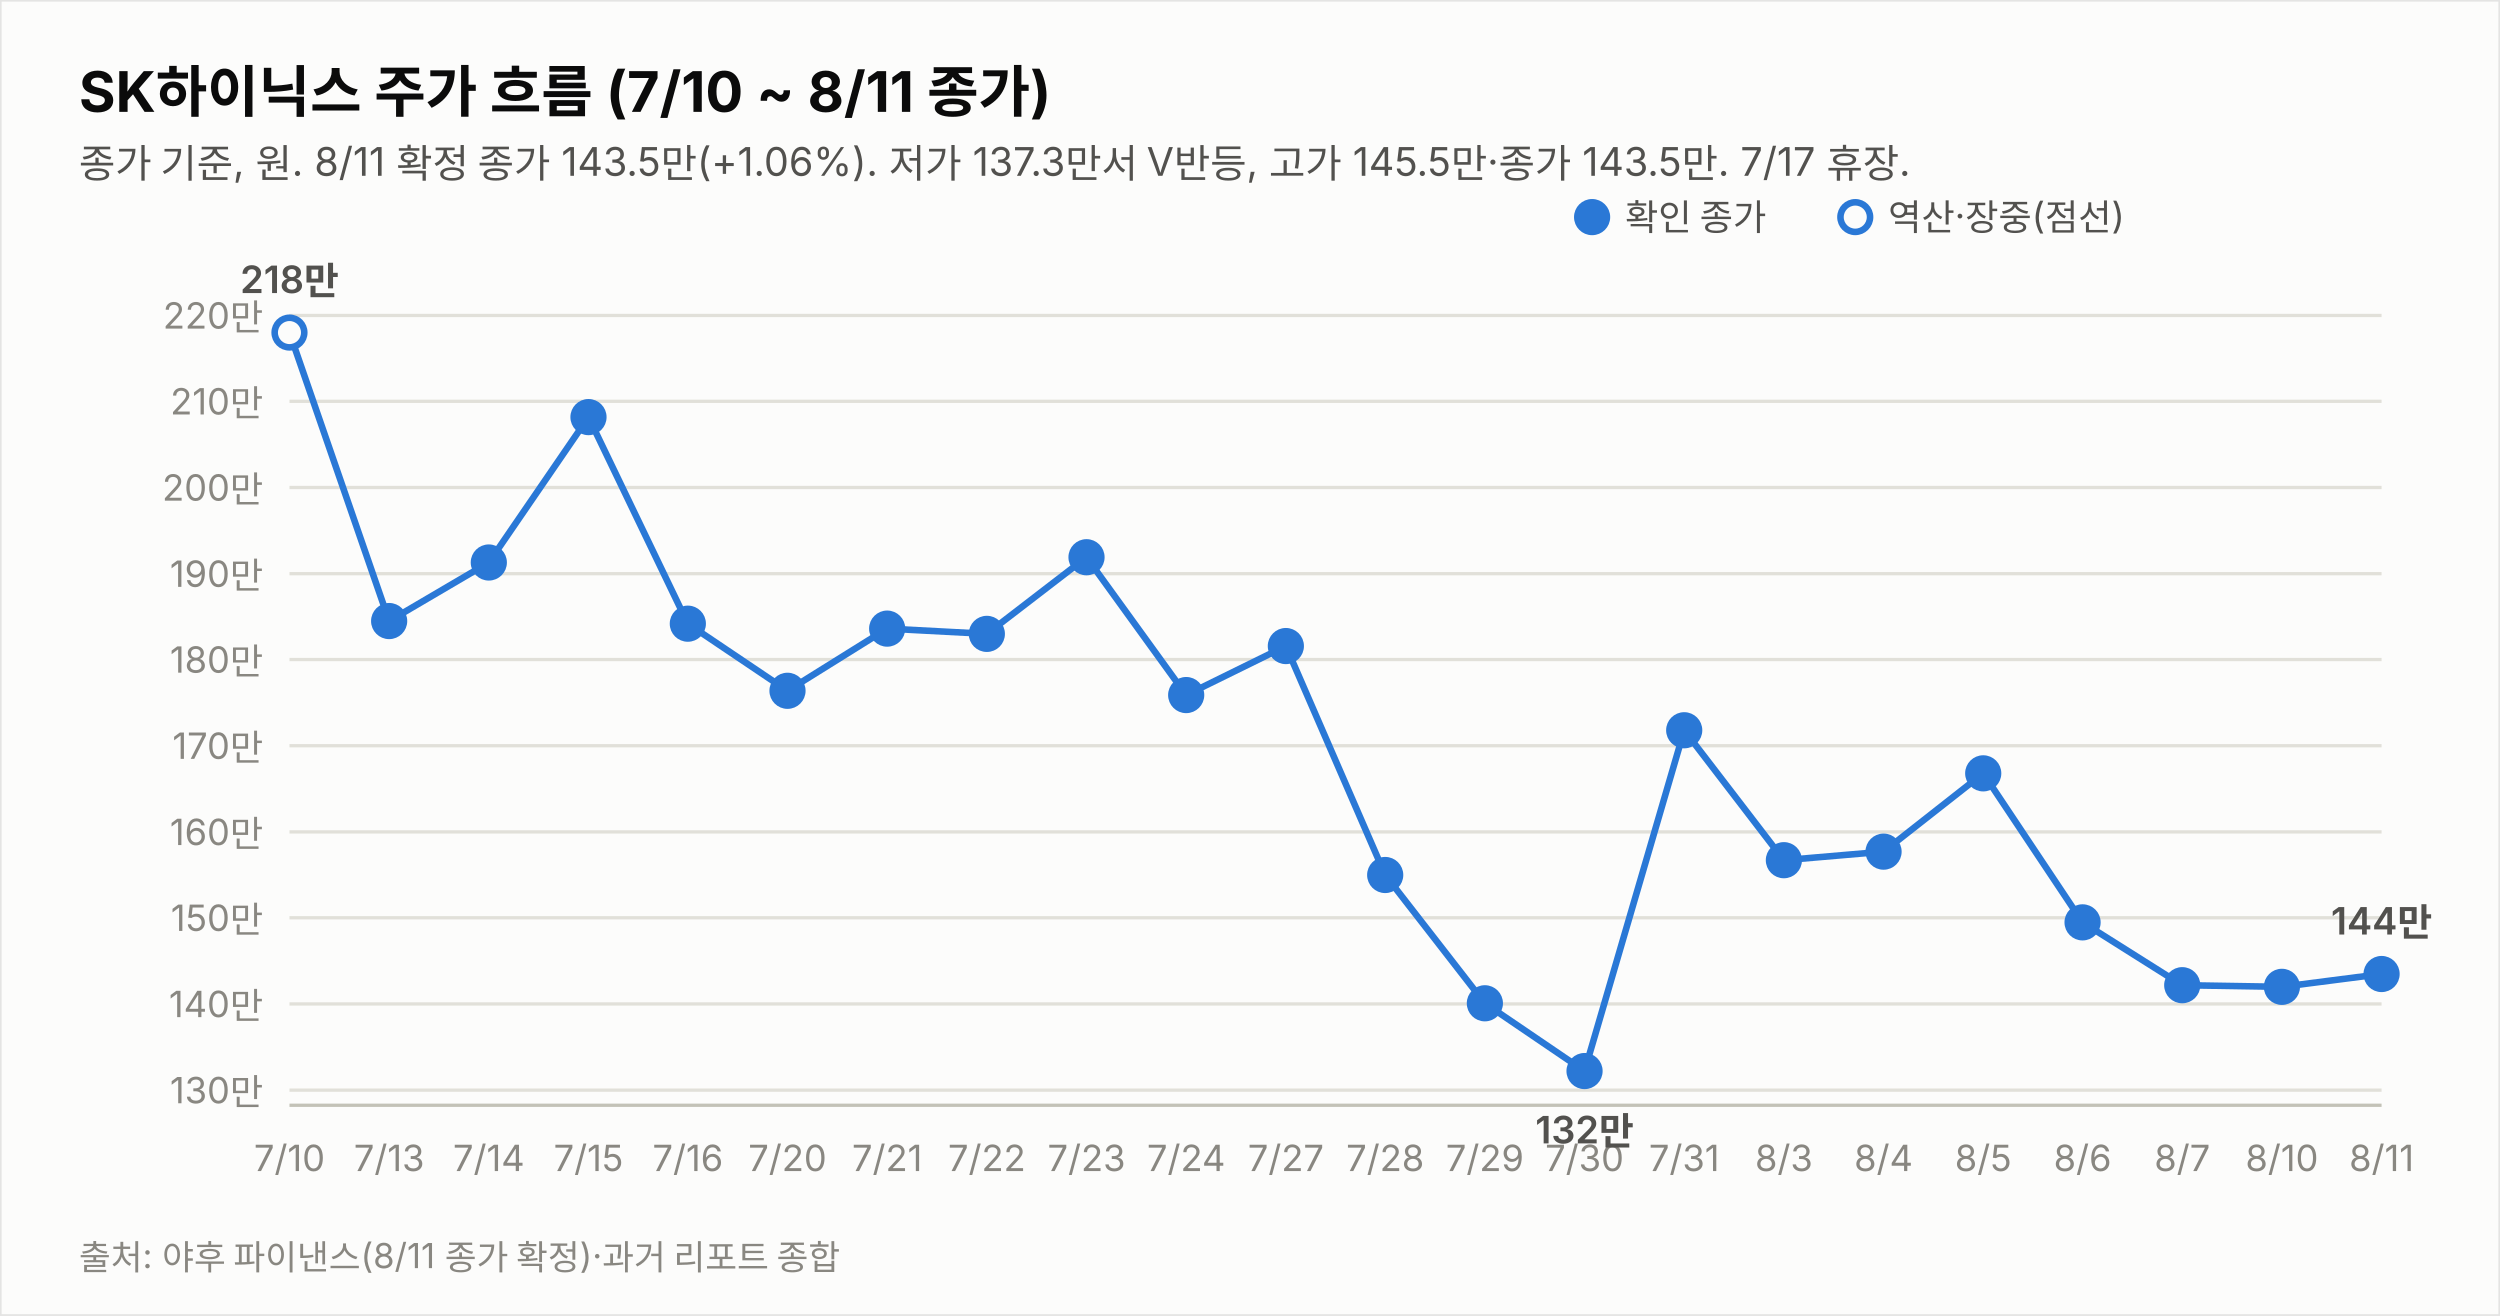
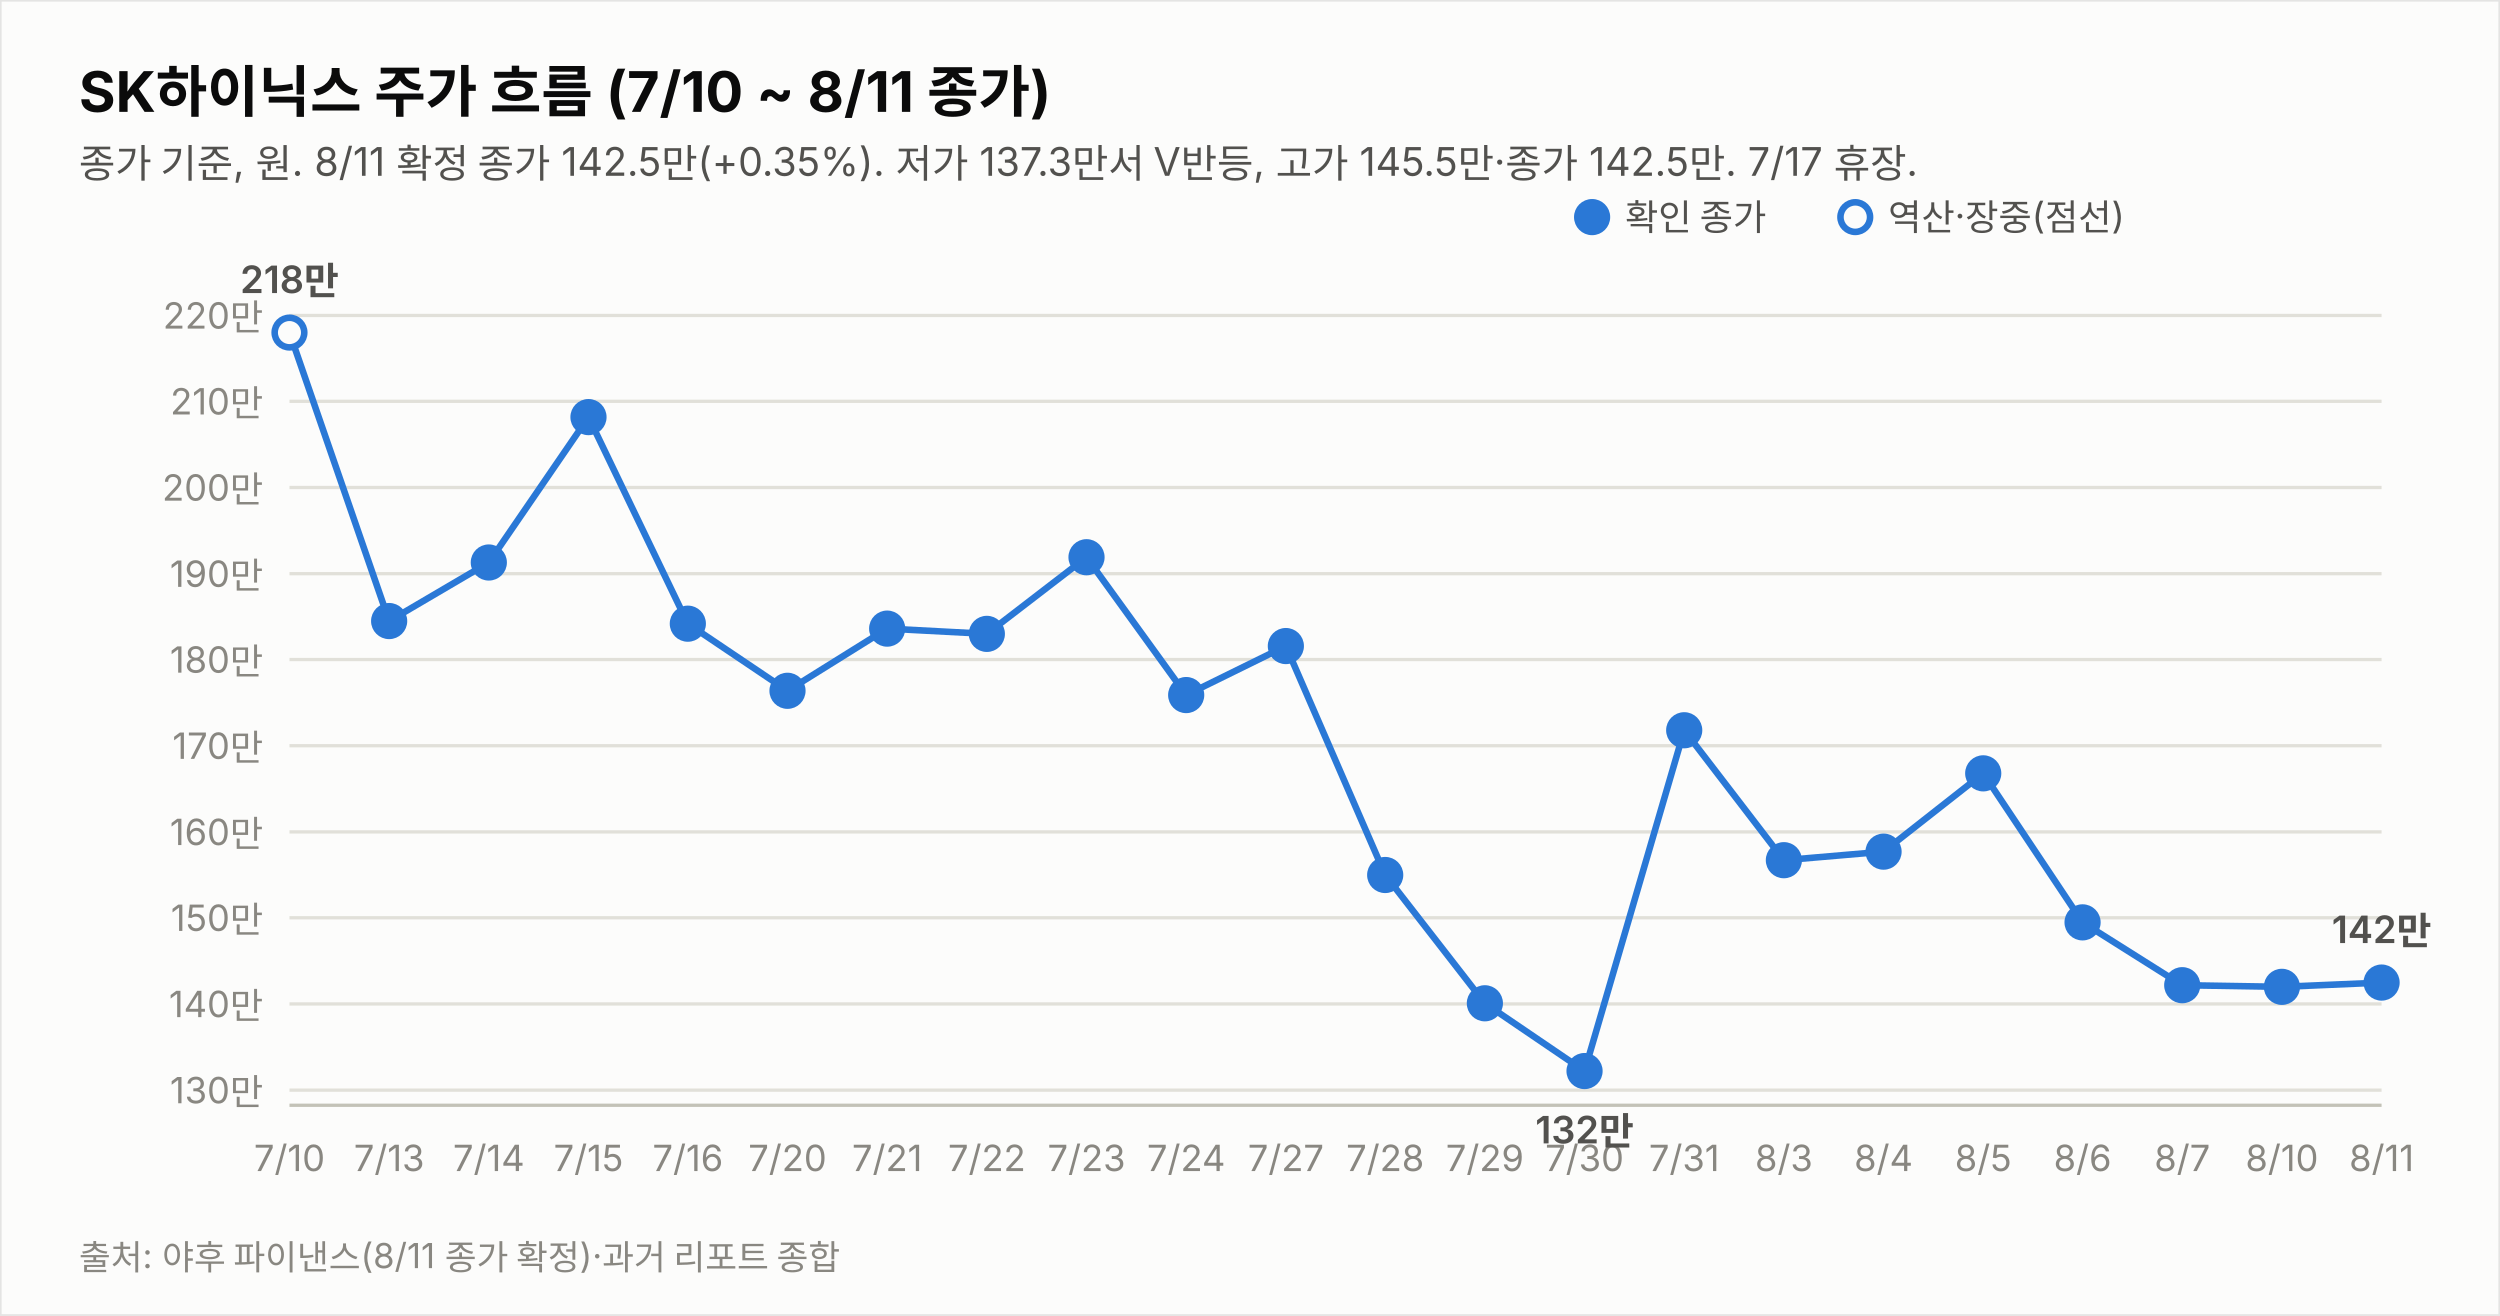
<svg xmlns="http://www.w3.org/2000/svg" width="760" height="400" viewBox="0 0 760 400" font-family="system-ui,-apple-system,&quot;Segoe UI&quot;,&quot;Malgun Gothic&quot;,&quot;Apple SD Gothic Neo&quot;,sans-serif">
  <rect width="760" height="400" fill="#fcfcfb" stroke="rgba(11,11,11,0.10)" />
  <text x="24" y="34" font-size="17" font-weight="700" fill="#0b0b0b">SK하이닉스 주가 흐름 (7/10 ~ 8/11 종가)</text>
-   <text x="24" y="54" font-size="12" fill="#52514e">종가 기준, 원. 8/11 확정 종가 143.5만(+1.06%). 저가 137.3만서 V반등, 고가 145.5만·종가 143.5만. 7/17 휴장.</text>
+   <text x="24" y="54" font-size="12" fill="#52514e">종가 기준, 원. 8/11 확정 종가 142.5만(+0.35%). 저가 137.3만서 V반등, 고가 145.5만·종가 142.5만. 7/17 휴장.</text>
  <line x1="88" y1="331.4" x2="724" y2="331.4" stroke="#e1e0d9" stroke-width="1" />
  <text x="80" y="335.4" font-size="11" fill="#898781" text-anchor="end" style="font-variant-numeric:tabular-nums">130만</text>
  <line x1="88" y1="305.2" x2="724" y2="305.2" stroke="#e1e0d9" stroke-width="1" />
  <text x="80" y="309.2" font-size="11" fill="#898781" text-anchor="end" style="font-variant-numeric:tabular-nums">140만</text>
  <line x1="88" y1="279.0" x2="724" y2="279.0" stroke="#e1e0d9" stroke-width="1" />
  <text x="80" y="283.0" font-size="11" fill="#898781" text-anchor="end" style="font-variant-numeric:tabular-nums">150만</text>
  <line x1="88" y1="252.9" x2="724" y2="252.9" stroke="#e1e0d9" stroke-width="1" />
  <text x="80" y="256.9" font-size="11" fill="#898781" text-anchor="end" style="font-variant-numeric:tabular-nums">160만</text>
  <line x1="88" y1="226.7" x2="724" y2="226.7" stroke="#e1e0d9" stroke-width="1" />
  <text x="80" y="230.7" font-size="11" fill="#898781" text-anchor="end" style="font-variant-numeric:tabular-nums">170만</text>
  <line x1="88" y1="200.5" x2="724" y2="200.5" stroke="#e1e0d9" stroke-width="1" />
  <text x="80" y="204.5" font-size="11" fill="#898781" text-anchor="end" style="font-variant-numeric:tabular-nums">180만</text>
  <line x1="88" y1="174.4" x2="724" y2="174.4" stroke="#e1e0d9" stroke-width="1" />
  <text x="80" y="178.4" font-size="11" fill="#898781" text-anchor="end" style="font-variant-numeric:tabular-nums">190만</text>
  <line x1="88" y1="148.2" x2="724" y2="148.2" stroke="#e1e0d9" stroke-width="1" />
  <text x="80" y="152.2" font-size="11" fill="#898781" text-anchor="end" style="font-variant-numeric:tabular-nums">200만</text>
  <line x1="88" y1="122.0" x2="724" y2="122.0" stroke="#e1e0d9" stroke-width="1" />
  <text x="80" y="126.0" font-size="11" fill="#898781" text-anchor="end" style="font-variant-numeric:tabular-nums">210만</text>
  <line x1="88" y1="95.9" x2="724" y2="95.9" stroke="#e1e0d9" stroke-width="1" />
  <text x="80" y="99.9" font-size="11" fill="#898781" text-anchor="end" style="font-variant-numeric:tabular-nums">220만</text>
  <line x1="88" y1="336" x2="724" y2="336" stroke="#c3c2b7" stroke-width="1" />
-   <path d="M88.0,101.1 L118.3,188.8 L148.6,171.0 L178.9,126.8 L209.1,189.6 L239.4,210.0 L269.7,191.1 L300.0,192.7 L330.3,169.4 L360.6,211.3 L390.9,196.4 L421.1,266.0 L451.4,305.0 L481.7,325.6 L512.0,222.0 L542.3,261.5 L572.6,258.9 L602.9,235.1 L633.1,280.4 L663.4,299.5 L693.7,300.0 L724.0,296.1" fill="none" stroke="#2a78d6" stroke-width="2" />
+   <path d="M88.0,101.1 L118.3,188.8 L148.6,171.0 L178.9,126.8 L209.1,189.6 L239.4,210.0 L269.7,191.1 L300.0,192.7 L330.3,169.4 L360.6,211.3 L390.9,196.4 L421.1,266.0 L451.4,305.0 L481.7,325.6 L512.0,222.0 L542.3,261.5 L572.6,258.9 L602.9,235.1 L633.1,280.4 L663.4,299.5 L693.7,300.0 L724.0,298.7" fill="none" stroke="#2a78d6" stroke-width="2" />
  <circle cx="88.0" cy="101.1" r="4.5" fill="#fcfcfb" stroke="#2a78d6" stroke-width="2" />
  <text x="88.0" y="356" font-size="11" fill="#898781" text-anchor="middle">7/10</text>
  <text x="88.0" y="89.1" font-size="11.5" font-weight="600" fill="#52514e" text-anchor="middle" style="font-variant-numeric:tabular-nums">218만</text>
  <circle cx="118.3" cy="188.8" r="4.5" fill="#2a78d6" stroke="#2a78d6" stroke-width="2" />
  <text x="118.3" y="356" font-size="11" fill="#898781" text-anchor="middle">7/13</text>
  <circle cx="148.6" cy="171.0" r="4.5" fill="#2a78d6" stroke="#2a78d6" stroke-width="2" />
  <text x="148.6" y="356" font-size="11" fill="#898781" text-anchor="middle">7/14</text>
  <circle cx="178.9" cy="126.8" r="4.5" fill="#2a78d6" stroke="#2a78d6" stroke-width="2" />
  <text x="178.9" y="356" font-size="11" fill="#898781" text-anchor="middle">7/15</text>
  <circle cx="209.1" cy="189.6" r="4.5" fill="#2a78d6" stroke="#2a78d6" stroke-width="2" />
  <text x="209.1" y="356" font-size="11" fill="#898781" text-anchor="middle">7/16</text>
  <circle cx="239.4" cy="210.0" r="4.5" fill="#2a78d6" stroke="#2a78d6" stroke-width="2" />
  <text x="239.4" y="356" font-size="11" fill="#898781" text-anchor="middle">7/20</text>
  <circle cx="269.7" cy="191.1" r="4.5" fill="#2a78d6" stroke="#2a78d6" stroke-width="2" />
  <text x="269.7" y="356" font-size="11" fill="#898781" text-anchor="middle">7/21</text>
  <circle cx="300.0" cy="192.7" r="4.5" fill="#2a78d6" stroke="#2a78d6" stroke-width="2" />
  <text x="300.0" y="356" font-size="11" fill="#898781" text-anchor="middle">7/22</text>
  <circle cx="330.3" cy="169.4" r="4.5" fill="#2a78d6" stroke="#2a78d6" stroke-width="2" />
  <text x="330.3" y="356" font-size="11" fill="#898781" text-anchor="middle">7/23</text>
  <circle cx="360.6" cy="211.3" r="4.5" fill="#2a78d6" stroke="#2a78d6" stroke-width="2" />
  <text x="360.6" y="356" font-size="11" fill="#898781" text-anchor="middle">7/24</text>
  <circle cx="390.9" cy="196.4" r="4.5" fill="#2a78d6" stroke="#2a78d6" stroke-width="2" />
  <text x="390.9" y="356" font-size="11" fill="#898781" text-anchor="middle">7/27</text>
  <circle cx="421.1" cy="266.0" r="4.5" fill="#2a78d6" stroke="#2a78d6" stroke-width="2" />
  <text x="421.1" y="356" font-size="11" fill="#898781" text-anchor="middle">7/28</text>
  <circle cx="451.4" cy="305.0" r="4.5" fill="#2a78d6" stroke="#2a78d6" stroke-width="2" />
  <text x="451.4" y="356" font-size="11" fill="#898781" text-anchor="middle">7/29</text>
  <circle cx="481.7" cy="325.6" r="4.5" fill="#2a78d6" stroke="#2a78d6" stroke-width="2" />
  <text x="481.7" y="356" font-size="11" fill="#898781" text-anchor="middle">7/30</text>
  <text x="481.7" y="347.6" font-size="11.5" font-weight="600" fill="#52514e" text-anchor="middle" style="font-variant-numeric:tabular-nums">132만</text>
  <circle cx="512.0" cy="222.0" r="4.5" fill="#2a78d6" stroke="#2a78d6" stroke-width="2" />
  <text x="512.0" y="356" font-size="11" fill="#898781" text-anchor="middle">7/31</text>
  <circle cx="542.3" cy="261.5" r="4.5" fill="#2a78d6" stroke="#2a78d6" stroke-width="2" />
  <text x="542.3" y="356" font-size="11" fill="#898781" text-anchor="middle">8/3</text>
  <circle cx="572.6" cy="258.9" r="4.5" fill="#2a78d6" stroke="#2a78d6" stroke-width="2" />
  <text x="572.6" y="356" font-size="11" fill="#898781" text-anchor="middle">8/4</text>
  <circle cx="602.9" cy="235.1" r="4.5" fill="#2a78d6" stroke="#2a78d6" stroke-width="2" />
  <text x="602.9" y="356" font-size="11" fill="#898781" text-anchor="middle">8/5</text>
  <circle cx="633.1" cy="280.4" r="4.5" fill="#2a78d6" stroke="#2a78d6" stroke-width="2" />
  <text x="633.1" y="356" font-size="11" fill="#898781" text-anchor="middle">8/6</text>
  <circle cx="663.4" cy="299.5" r="4.5" fill="#2a78d6" stroke="#2a78d6" stroke-width="2" />
  <text x="663.4" y="356" font-size="11" fill="#898781" text-anchor="middle">8/7</text>
  <circle cx="693.7" cy="300.0" r="4.5" fill="#2a78d6" stroke="#2a78d6" stroke-width="2" />
  <text x="693.7" y="356" font-size="11" fill="#898781" text-anchor="middle">8/10</text>
-   <circle cx="724.0" cy="296.1" r="4.5" fill="#2a78d6" stroke="#2a78d6" stroke-width="2" />
+   <circle cx="724.0" cy="298.7" r="4.5" fill="#2a78d6" stroke="#2a78d6" stroke-width="2" />
  <text x="724.0" y="356" font-size="11" fill="#898781" text-anchor="middle">8/11</text>
-   <text x="724.0" y="284.1" font-size="11.5" font-weight="600" fill="#52514e" text-anchor="middle" style="font-variant-numeric:tabular-nums">144만</text>
+   <text x="724.0" y="286.7" font-size="11.5" font-weight="600" fill="#52514e" text-anchor="middle" style="font-variant-numeric:tabular-nums">142만</text>
  <circle cx="484" cy="66" r="4.5" fill="#2a78d6" stroke="#2a78d6" stroke-width="2" />
  <text x="494" y="70" font-size="11" fill="#52514e">확인 종가</text>
  <circle cx="564" cy="66" r="4.5" fill="#fcfcfb" stroke="#2a78d6" stroke-width="2" />
  <text x="574" y="70" font-size="11" fill="#52514e">역산·장중(점선)</text>
  <text x="24" y="386" font-size="10.5" fill="#898781">출처: 야후 파이낸스(8/11 종가 확정)·과거 리포트 종합</text>
</svg>
